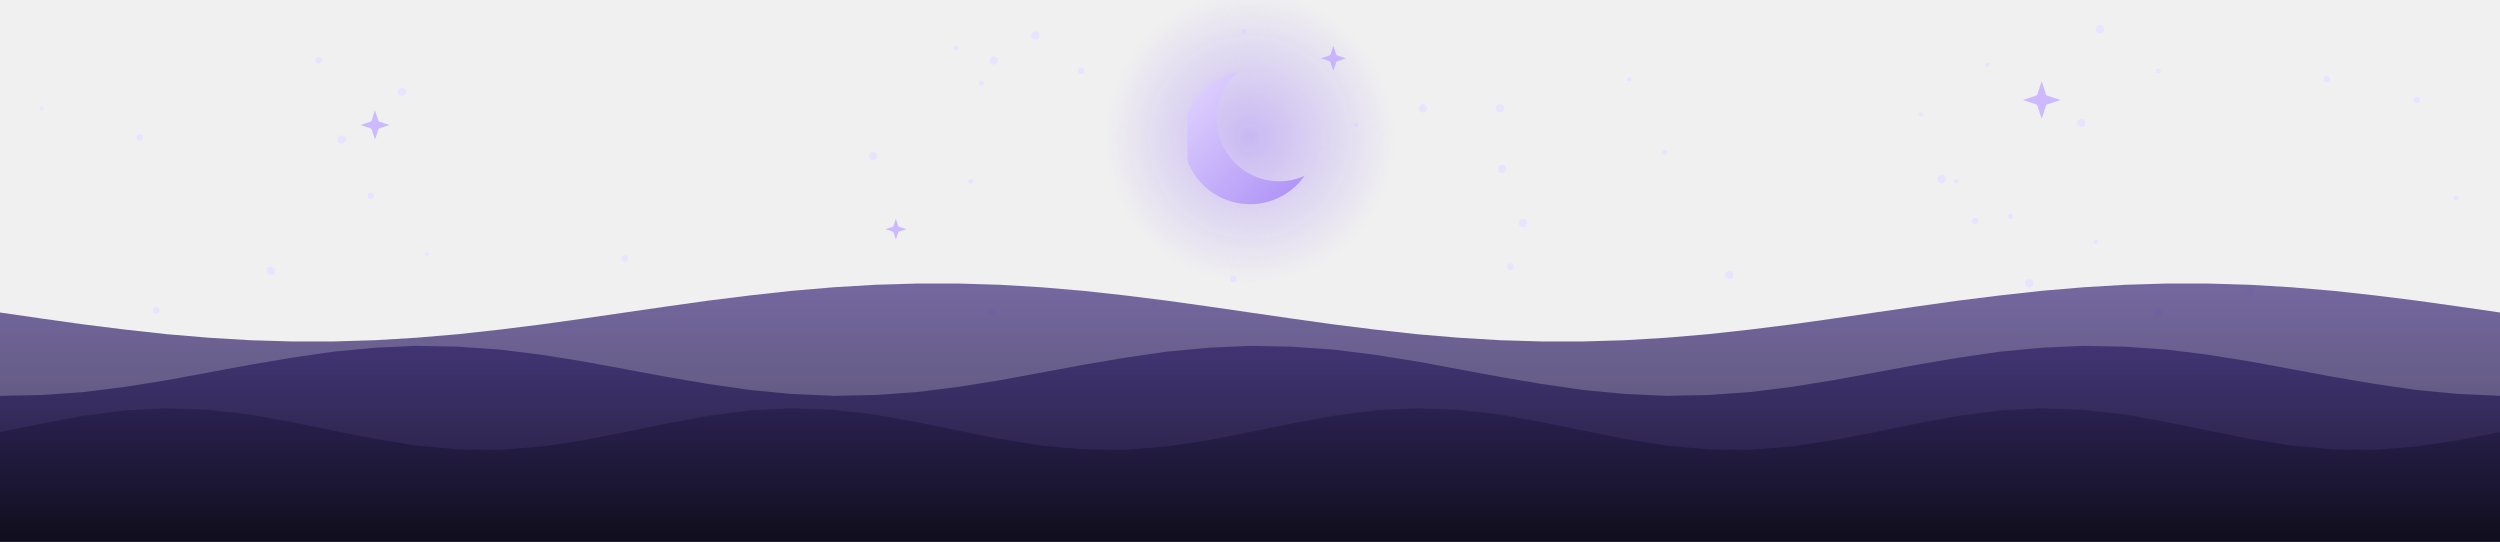
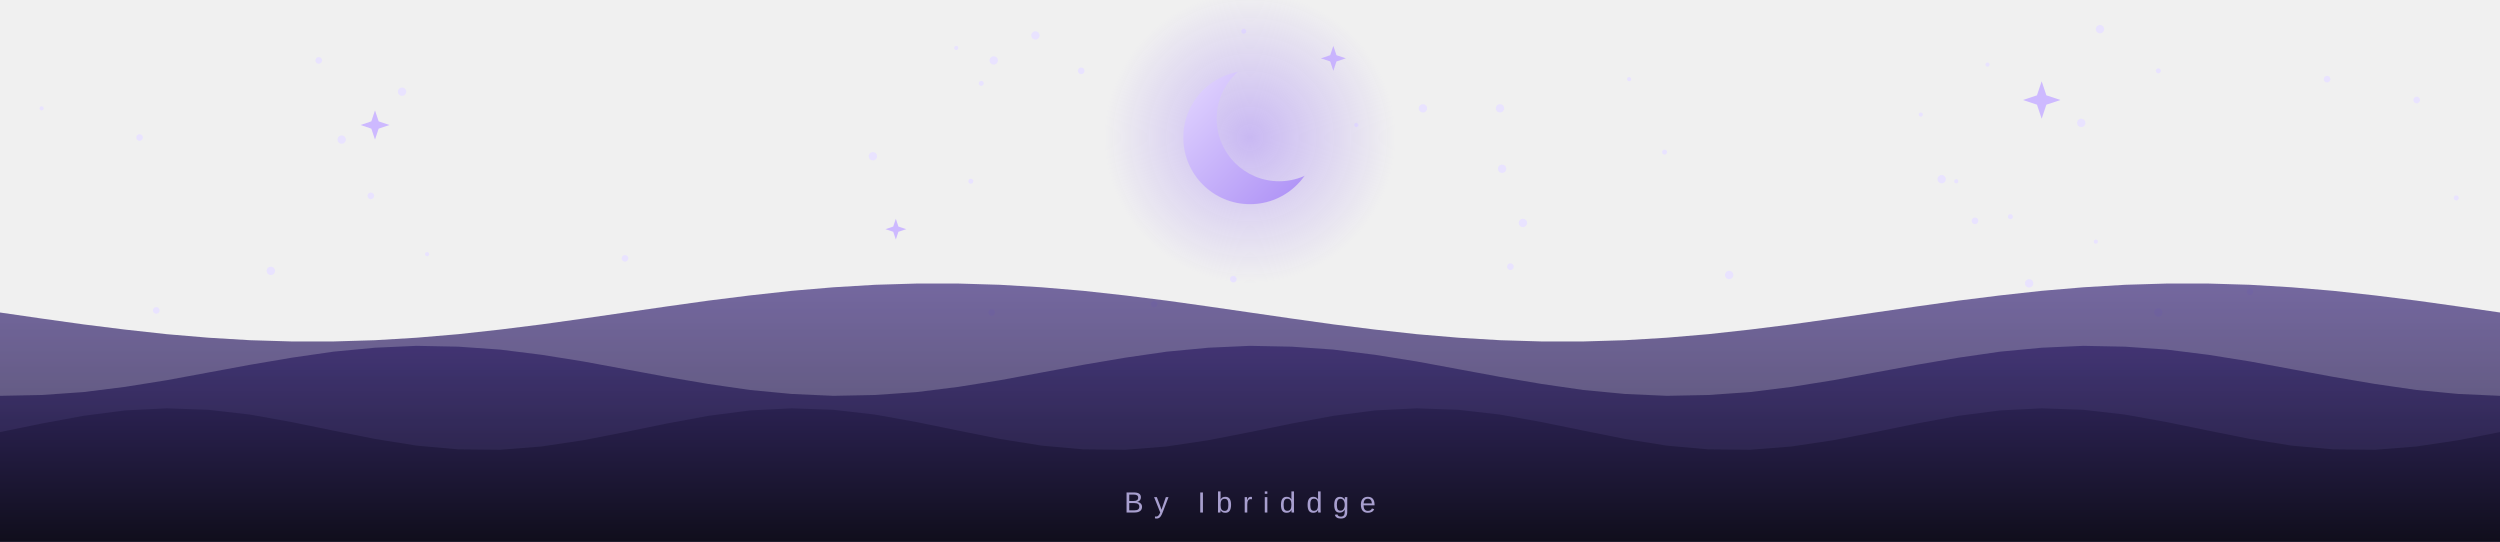
<svg xmlns="http://www.w3.org/2000/svg" viewBox="0 0 1200 260" width="1200" height="260" role="img">
  <defs>
    <linearGradient id="w1" x1="0" y1="0" x2="0" y2="1">
      <stop offset="0" stop-color="#4b3a85" />
      <stop offset="1" stop-color="#1b1633" />
    </linearGradient>
    <linearGradient id="w2" x1="0" y1="0" x2="0" y2="1">
      <stop offset="0" stop-color="#3a2d6e" />
      <stop offset="1" stop-color="#15112a" />
    </linearGradient>
    <linearGradient id="w3" x1="0" y1="0" x2="0" y2="1">
      <stop offset="0" stop-color="#2a2150" />
      <stop offset="1" stop-color="#100e1c" />
    </linearGradient>
    <radialGradient id="glow">
      <stop offset="0" stop-color="#a98bf5" stop-opacity=".55" />
      <stop offset="1" stop-color="#a98bf5" stop-opacity="0" />
    </radialGradient>
    <linearGradient id="moon" x1="0" y1="0" x2="1" y2="1">
      <stop offset="0" stop-color="#e4d8ff" />
      <stop offset="1" stop-color="#a98bf5" />
    </linearGradient>
    <mask id="crescent">
-       <rect width="100" height="100" x="-30" y="-50" fill="#fff" />
+       <rect width="100" height="100" x="-50" y="-50" fill="#fff" />
      <circle cx="14" cy="-9" r="30" fill="#000" />
    </mask>
  </defs>
  <g>
    <circle cx="683" cy="52" r="2" fill="#e9e3ff">
      <animate attributeName="opacity" values="0.15;1;0.15" dur="4.0s" begin="-0.3s" repeatCount="indefinite" />
    </circle>
    <circle cx="1117" cy="38" r="1.6" fill="#e9e3ff">
      <animate attributeName="opacity" values="0.15;1;0.15" dur="3.8s" begin="-3.6s" repeatCount="indefinite" />
    </circle>
    <circle cx="459" cy="23" r="1" fill="#e9e3ff">
      <animate attributeName="opacity" values="0.15;1;0.15" dur="3.4s" begin="-0.3s" repeatCount="indefinite" />
    </circle>
    <circle cx="205" cy="122" r="1" fill="#e9e3ff">
      <animate attributeName="opacity" values="0.15;1;0.15" dur="4.5s" begin="-0.5s" repeatCount="indefinite" />
    </circle>
    <circle cx="477" cy="29" r="2" fill="#e9e3ff">
      <animate attributeName="opacity" values="0.15;1;0.15" dur="2.3s" begin="-0.9s" repeatCount="indefinite" />
    </circle>
    <circle cx="1160" cy="48" r="1.6" fill="#e9e3ff">
      <animate attributeName="opacity" values="0.15;1;0.15" dur="3.4s" begin="-2.2s" repeatCount="indefinite" />
    </circle>
    <circle cx="651" cy="60" r="1" fill="#e9e3ff">
      <animate attributeName="opacity" values="0.15;1;0.15" dur="3.8s" begin="-2.6s" repeatCount="indefinite" />
    </circle>
    <circle cx="782" cy="38" r="1" fill="#e9e3ff">
      <animate attributeName="opacity" values="0.15;1;0.15" dur="3.8s" begin="-2.5s" repeatCount="indefinite" />
    </circle>
    <circle cx="1036" cy="150" r="2" fill="#e9e3ff">
      <animate attributeName="opacity" values="0.15;1;0.15" dur="4.4s" begin="-1.9s" repeatCount="indefinite" />
    </circle>
    <circle cx="948" cy="106" r="1.6" fill="#e9e3ff">
      <animate attributeName="opacity" values="0.15;1;0.15" dur="2.9s" begin="-0.7s" repeatCount="indefinite" />
    </circle>
    <circle cx="519" cy="34" r="1.6" fill="#e9e3ff">
      <animate attributeName="opacity" values="0.15;1;0.15" dur="3.7s" begin="-3.5s" repeatCount="indefinite" />
    </circle>
    <circle cx="939" cy="87" r="1" fill="#e9e3ff">
      <animate attributeName="opacity" values="0.15;1;0.15" dur="2.5s" begin="-1.7s" repeatCount="indefinite" />
    </circle>
    <circle cx="720" cy="52" r="2" fill="#e9e3ff">
      <animate attributeName="opacity" values="0.15;1;0.15" dur="3.4s" begin="-3.8s" repeatCount="indefinite" />
    </circle>
    <circle cx="178" cy="94" r="1.6" fill="#e9e3ff">
      <animate attributeName="opacity" values="0.15;1;0.15" dur="4.1s" begin="-2.4s" repeatCount="indefinite" />
    </circle>
    <circle cx="954" cy="31" r="1" fill="#e9e3ff">
      <animate attributeName="opacity" values="0.15;1;0.15" dur="4.8s" begin="-1.9s" repeatCount="indefinite" />
    </circle>
    <circle cx="153" cy="29" r="1.6" fill="#e9e3ff">
      <animate attributeName="opacity" values="0.15;1;0.15" dur="4.0s" begin="-4.0s" repeatCount="indefinite" />
    </circle>
    <circle cx="932" cy="86" r="2" fill="#e9e3ff">
      <animate attributeName="opacity" values="0.15;1;0.15" dur="4.7s" begin="-1.4s" repeatCount="indefinite" />
    </circle>
    <circle cx="965" cy="104" r="1.2" fill="#e9e3ff">
      <animate attributeName="opacity" values="0.15;1;0.15" dur="3.9s" begin="-2.0s" repeatCount="indefinite" />
    </circle>
    <circle cx="466" cy="87" r="1.2" fill="#e9e3ff">
      <animate attributeName="opacity" values="0.15;1;0.15" dur="4.3s" begin="-1.6s" repeatCount="indefinite" />
    </circle>
    <circle cx="1036" cy="34" r="1.2" fill="#e9e3ff">
      <animate attributeName="opacity" values="0.15;1;0.15" dur="3.5s" begin="-2.2s" repeatCount="indefinite" />
    </circle>
    <circle cx="300" cy="124" r="1.6" fill="#e9e3ff">
      <animate attributeName="opacity" values="0.15;1;0.15" dur="4.2s" begin="-3.9s" repeatCount="indefinite" />
    </circle>
    <circle cx="799" cy="73" r="1.2" fill="#e9e3ff">
      <animate attributeName="opacity" values="0.15;1;0.15" dur="2.4s" begin="-0.6s" repeatCount="indefinite" />
    </circle>
    <circle cx="497" cy="17" r="2" fill="#e9e3ff">
      <animate attributeName="opacity" values="0.15;1;0.15" dur="4.5s" begin="-0.7s" repeatCount="indefinite" />
    </circle>
    <circle cx="597" cy="15" r="1.2" fill="#e9e3ff">
      <animate attributeName="opacity" values="0.15;1;0.15" dur="3.4s" begin="-1.5s" repeatCount="indefinite" />
    </circle>
    <circle cx="1179" cy="95" r="1.2" fill="#e9e3ff">
      <animate attributeName="opacity" values="0.15;1;0.15" dur="4.1s" begin="-2.1s" repeatCount="indefinite" />
    </circle>
    <circle cx="130" cy="130" r="2" fill="#e9e3ff">
      <animate attributeName="opacity" values="0.15;1;0.15" dur="3.3s" begin="-1.6s" repeatCount="indefinite" />
    </circle>
    <circle cx="1006" cy="116" r="1" fill="#e9e3ff">
      <animate attributeName="opacity" values="0.15;1;0.15" dur="2.7s" begin="-3.9s" repeatCount="indefinite" />
    </circle>
    <circle cx="922" cy="55" r="1" fill="#e9e3ff">
      <animate attributeName="opacity" values="0.15;1;0.15" dur="3.2s" begin="-0.2s" repeatCount="indefinite" />
    </circle>
    <circle cx="20" cy="52" r="1" fill="#e9e3ff">
      <animate attributeName="opacity" values="0.15;1;0.15" dur="4.9s" begin="-2.5s" repeatCount="indefinite" />
    </circle>
    <circle cx="164" cy="67" r="2" fill="#e9e3ff">
      <animate attributeName="opacity" values="0.15;1;0.15" dur="2.6s" begin="-1.0s" repeatCount="indefinite" />
    </circle>
    <circle cx="731" cy="107" r="2" fill="#e9e3ff">
      <animate attributeName="opacity" values="0.15;1;0.15" dur="2.5s" begin="-3.4s" repeatCount="indefinite" />
    </circle>
    <circle cx="974" cy="136" r="2" fill="#e9e3ff">
      <animate attributeName="opacity" values="0.15;1;0.15" dur="3.1s" begin="-0.6s" repeatCount="indefinite" />
    </circle>
    <circle cx="721" cy="81" r="2" fill="#e9e3ff">
      <animate attributeName="opacity" values="0.15;1;0.15" dur="4.5s" begin="-0.6s" repeatCount="indefinite" />
    </circle>
    <circle cx="67" cy="66" r="1.6" fill="#e9e3ff">
      <animate attributeName="opacity" values="0.15;1;0.15" dur="2.6s" begin="-2.2s" repeatCount="indefinite" />
    </circle>
    <circle cx="75" cy="149" r="1.6" fill="#e9e3ff">
      <animate attributeName="opacity" values="0.15;1;0.15" dur="4.9s" begin="-3.5s" repeatCount="indefinite" />
    </circle>
    <circle cx="554" cy="146" r="1.6" fill="#e9e3ff">
      <animate attributeName="opacity" values="0.15;1;0.15" dur="4.7s" begin="-1.4s" repeatCount="indefinite" />
    </circle>
    <circle cx="476" cy="150" r="1.6" fill="#e9e3ff">
      <animate attributeName="opacity" values="0.15;1;0.15" dur="4.0s" begin="-2.5s" repeatCount="indefinite" />
    </circle>
    <circle cx="419" cy="75" r="2" fill="#e9e3ff">
      <animate attributeName="opacity" values="0.15;1;0.15" dur="4.3s" begin="-0.9s" repeatCount="indefinite" />
    </circle>
    <circle cx="1080" cy="140" r="1.6" fill="#e9e3ff">
      <animate attributeName="opacity" values="0.15;1;0.15" dur="4.2s" begin="-4.0s" repeatCount="indefinite" />
    </circle>
    <circle cx="592" cy="134" r="1.6" fill="#e9e3ff">
      <animate attributeName="opacity" values="0.15;1;0.15" dur="2.7s" begin="-2.4s" repeatCount="indefinite" />
    </circle>
    <circle cx="725" cy="128" r="1.6" fill="#e9e3ff">
      <animate attributeName="opacity" values="0.15;1;0.15" dur="4.9s" begin="-1.5s" repeatCount="indefinite" />
    </circle>
    <circle cx="471" cy="40" r="1.2" fill="#e9e3ff">
      <animate attributeName="opacity" values="0.15;1;0.15" dur="3.5s" begin="-1.4s" repeatCount="indefinite" />
    </circle>
    <circle cx="1008" cy="14" r="2" fill="#e9e3ff">
      <animate attributeName="opacity" values="0.15;1;0.15" dur="4.7s" begin="-1.4s" repeatCount="indefinite" />
    </circle>
    <circle cx="193" cy="44" r="2" fill="#e9e3ff">
      <animate attributeName="opacity" values="0.15;1;0.15" dur="4.4s" begin="-3.0s" repeatCount="indefinite" />
    </circle>
    <circle cx="999" cy="59" r="2" fill="#e9e3ff">
      <animate attributeName="opacity" values="0.15;1;0.15" dur="4.4s" begin="-1.3s" repeatCount="indefinite" />
    </circle>
    <circle cx="830" cy="132" r="2" fill="#e9e3ff">
      <animate attributeName="opacity" values="0.15;1;0.15" dur="4.3s" begin="-0.3s" repeatCount="indefinite" />
    </circle>
    <path d="M180,53 L181.75,58.25 L187,60 L181.75,61.75 L180,67 L178.25,61.75 L173,60 L178.25,58.25 Z" fill="#cdb9ff">
      <animate attributeName="opacity" values="0.2;1;0.2" dur="3.4s" begin="-0s" repeatCount="indefinite" />
      <animateTransform attributeName="transform" type="rotate" from="0 180 60" to="360 180 60" dur="14s" repeatCount="indefinite" />
    </path>
    <path d="M980,39 L982.25,45.75 L989,48 L982.25,50.25 L980,57 L977.75,50.25 L971,48 L977.75,45.75 Z" fill="#cdb9ff">
      <animate attributeName="opacity" values="0.2;1;0.2" dur="3.4s" begin="-2s" repeatCount="indefinite" />
      <animateTransform attributeName="transform" type="rotate" from="0 980 48" to="360 980 48" dur="14s" repeatCount="indefinite" />
    </path>
    <path d="M640,22 L641.5,26.5 L646,28 L641.5,29.5 L640,34 L638.5,29.5 L634,28 L638.5,26.5 Z" fill="#cdb9ff">
      <animate attributeName="opacity" values="0.2;1;0.2" dur="3.4s" begin="-1s" repeatCount="indefinite" />
      <animateTransform attributeName="transform" type="rotate" from="0 640 28" to="360 640 28" dur="14s" repeatCount="indefinite" />
    </path>
    <path d="M430,105 L431.25,108.75 L435,110 L431.25,111.25 L430,115 L428.75,111.25 L425,110 L428.75,108.75 Z" fill="#cdb9ff">
      <animate attributeName="opacity" values="0.2;1;0.2" dur="3.4s" begin="-1s" repeatCount="indefinite" />
      <animateTransform attributeName="transform" type="rotate" from="0 430 110" to="360 430 110" dur="14s" repeatCount="indefinite" />
    </path>
    <g transform="translate(600,66)">
      <circle r="70" fill="url(#glow)">
        <animate attributeName="r" values="62;78;62" dur="6s" repeatCount="indefinite" />
        <animate attributeName="opacity" values="0.7;1;0.7" dur="6s" repeatCount="indefinite" />
      </circle>
      <g>
        <animateTransform attributeName="transform" type="translate" values="0,0;0,-5;0,0" dur="6s" repeatCount="indefinite" />
        <circle r="32" fill="url(#moon)" mask="url(#crescent)" />
      </g>
    </g>
    <path fill="url(#w1)" opacity=".75" d="M-1200,260 L-1200,150.0 L-1180,152.9 L-1160,155.7 L-1140,158.2 L-1120,160.4 L-1100,162.1 L-1080,163.3 L-1060,163.9 L-1040,163.9 L-1020,163.3 L-1000,162.1 L-980,160.4 L-960,158.2 L-940,155.7 L-920,152.9 L-900,150.0 L-880,147.1 L-860,144.3 L-840,141.8 L-820,139.6 L-800,137.9 L-780,136.7 L-760,136.1 L-740,136.1 L-720,136.7 L-700,137.9 L-680,139.6 L-660,141.8 L-640,144.3 L-620,147.1 L-600,150.0 L-580,152.9 L-560,155.7 L-540,158.2 L-520,160.4 L-500,162.1 L-480,163.3 L-460,163.9 L-440,163.9 L-420,163.3 L-400,162.1 L-380,160.4 L-360,158.2 L-340,155.7 L-320,152.9 L-300,150.0 L-280,147.1 L-260,144.3 L-240,141.8 L-220,139.6 L-200,137.9 L-180,136.7 L-160,136.1 L-140,136.1 L-120,136.7 L-100,137.9 L-80,139.6 L-60,141.8 L-40,144.3 L-20,147.1 L0,150.0 L20,152.9 L40,155.7 L60,158.2 L80,160.4 L100,162.1 L120,163.3 L140,163.9 L160,163.9 L180,163.3 L200,162.1 L220,160.4 L240,158.2 L260,155.7 L280,152.9 L300,150.0 L320,147.1 L340,144.3 L360,141.8 L380,139.6 L400,137.9 L420,136.7 L440,136.1 L460,136.1 L480,136.7 L500,137.9 L520,139.6 L540,141.8 L560,144.3 L580,147.1 L600,150.0 L620,152.9 L640,155.7 L660,158.2 L680,160.4 L700,162.1 L720,163.3 L740,163.9 L760,163.9 L780,163.3 L800,162.1 L820,160.4 L840,158.2 L860,155.7 L880,152.9 L900,150.0 L920,147.1 L940,144.3 L960,141.8 L980,139.6 L1000,137.9 L1020,136.7 L1040,136.1 L1060,136.1 L1080,136.7 L1100,137.9 L1120,139.6 L1140,141.8 L1160,144.3 L1180,147.1 L1200,150.0 L1220,152.9 L1240,155.7 L1260,158.2 L1280,160.4 L1300,162.1 L1320,163.3 L1340,163.9 L1360,163.9 L1380,163.3 L1400,162.1 L1420,160.4 L1440,158.2 L1460,155.7 L1480,152.9 L1500,150.0 L1520,147.1 L1540,144.3 L1560,141.8 L1580,139.6 L1600,137.9 L1620,136.7 L1640,136.1 L1660,136.1 L1680,136.7 L1700,137.9 L1720,139.6 L1740,141.8 L1760,144.3 L1780,147.1 L1800,150.0 L1800,260 Z">
      <animateTransform attributeName="transform" type="translate" from="0 0" to="-600 0" dur="22s" repeatCount="indefinite" />
    </path>
    <path fill="url(#w2)" opacity=".85" d="M-800,260 L-800,190.0 L-780,189.6 L-760,188.2 L-740,185.7 L-720,182.5 L-700,178.8 L-680,175.1 L-660,171.7 L-640,168.8 L-620,166.9 L-600,166.0 L-580,166.4 L-560,167.8 L-540,170.3 L-520,173.5 L-500,177.2 L-480,180.9 L-460,184.3 L-440,187.2 L-420,189.1 L-400,190.0 L-380,189.6 L-360,188.2 L-340,185.7 L-320,182.5 L-300,178.8 L-280,175.1 L-260,171.7 L-240,168.8 L-220,166.9 L-200,166.0 L-180,166.4 L-160,167.8 L-140,170.3 L-120,173.5 L-100,177.2 L-80,180.9 L-60,184.3 L-40,187.2 L-20,189.1 L0,190.0 L20,189.6 L40,188.2 L60,185.7 L80,182.5 L100,178.8 L120,175.1 L140,171.7 L160,168.8 L180,166.9 L200,166.0 L220,166.4 L240,167.8 L260,170.3 L280,173.5 L300,177.2 L320,180.9 L340,184.3 L360,187.2 L380,189.1 L400,190.0 L420,189.6 L440,188.2 L460,185.7 L480,182.5 L500,178.8 L520,175.1 L540,171.7 L560,168.8 L580,166.9 L600,166.0 L620,166.4 L640,167.8 L660,170.3 L680,173.5 L700,177.2 L720,180.9 L740,184.3 L760,187.2 L780,189.1 L800,190.0 L820,189.6 L840,188.2 L860,185.7 L880,182.5 L900,178.8 L920,175.1 L940,171.7 L960,168.8 L980,166.9 L1000,166.0 L1020,166.4 L1040,167.8 L1060,170.3 L1080,173.5 L1100,177.2 L1120,180.9 L1140,184.3 L1160,187.2 L1180,189.1 L1200,190.0 L1220,189.6 L1240,188.2 L1260,185.7 L1280,182.5 L1300,178.8 L1320,175.1 L1340,171.7 L1360,168.8 L1380,166.9 L1400,166.0 L1420,166.4 L1440,167.8 L1460,170.3 L1480,173.5 L1500,177.2 L1520,180.9 L1540,184.3 L1560,187.2 L1580,189.1 L1600,190.0 L1600,260 Z">
      <animateTransform attributeName="transform" type="translate" from="-400 0" to="0 0" dur="26s" repeatCount="indefinite" />
    </path>
    <path fill="url(#w3)" d="M-600,260 L-600,207.4 L-580,203.3 L-560,199.6 L-540,197.0 L-520,196.0 L-500,196.7 L-480,199.0 L-460,202.6 L-440,206.7 L-420,210.7 L-400,213.9 L-380,215.7 L-360,215.9 L-340,214.3 L-320,211.3 L-300,207.4 L-280,203.3 L-260,199.6 L-240,197.0 L-220,196.0 L-200,196.7 L-180,199.0 L-160,202.6 L-140,206.7 L-120,210.7 L-100,213.9 L-80,215.7 L-60,215.9 L-40,214.3 L-20,211.3 L0,207.4 L20,203.3 L40,199.6 L60,197.0 L80,196.0 L100,196.7 L120,199.0 L140,202.6 L160,206.7 L180,210.7 L200,213.9 L220,215.7 L240,215.9 L260,214.3 L280,211.3 L300,207.4 L320,203.3 L340,199.6 L360,197.0 L380,196.0 L400,196.7 L420,199.0 L440,202.6 L460,206.7 L480,210.7 L500,213.9 L520,215.7 L540,215.9 L560,214.3 L580,211.3 L600,207.4 L620,203.3 L640,199.6 L660,197.0 L680,196.0 L700,196.7 L720,199.0 L740,202.6 L760,206.7 L780,210.7 L800,213.9 L820,215.7 L840,215.9 L860,214.3 L880,211.3 L900,207.4 L920,203.3 L940,199.6 L960,197.0 L980,196.0 L1000,196.7 L1020,199.0 L1040,202.6 L1060,206.7 L1080,210.7 L1100,213.9 L1120,215.7 L1140,215.9 L1160,214.3 L1180,211.3 L1200,207.4 L1220,203.3 L1240,199.6 L1260,197.0 L1280,196.0 L1300,196.7 L1320,199.0 L1340,202.6 L1360,206.7 L1380,210.7 L1400,213.9 L1420,215.7 L1440,215.9 L1460,214.3 L1480,211.3 L1500,207.4 L1500,260 Z">
      <animateTransform attributeName="transform" type="translate" from="0 0" to="-300 0" dur="18s" repeatCount="indefinite" />
    </path>
+     <text x="600" y="246" text-anchor="middle" font-family="'Segoe UI','Helvetica Neue',Arial,sans-serif" font-size="14" letter-spacing="5" fill="#a89fcf">By Ibriddge</text>
  </g>
</svg>
